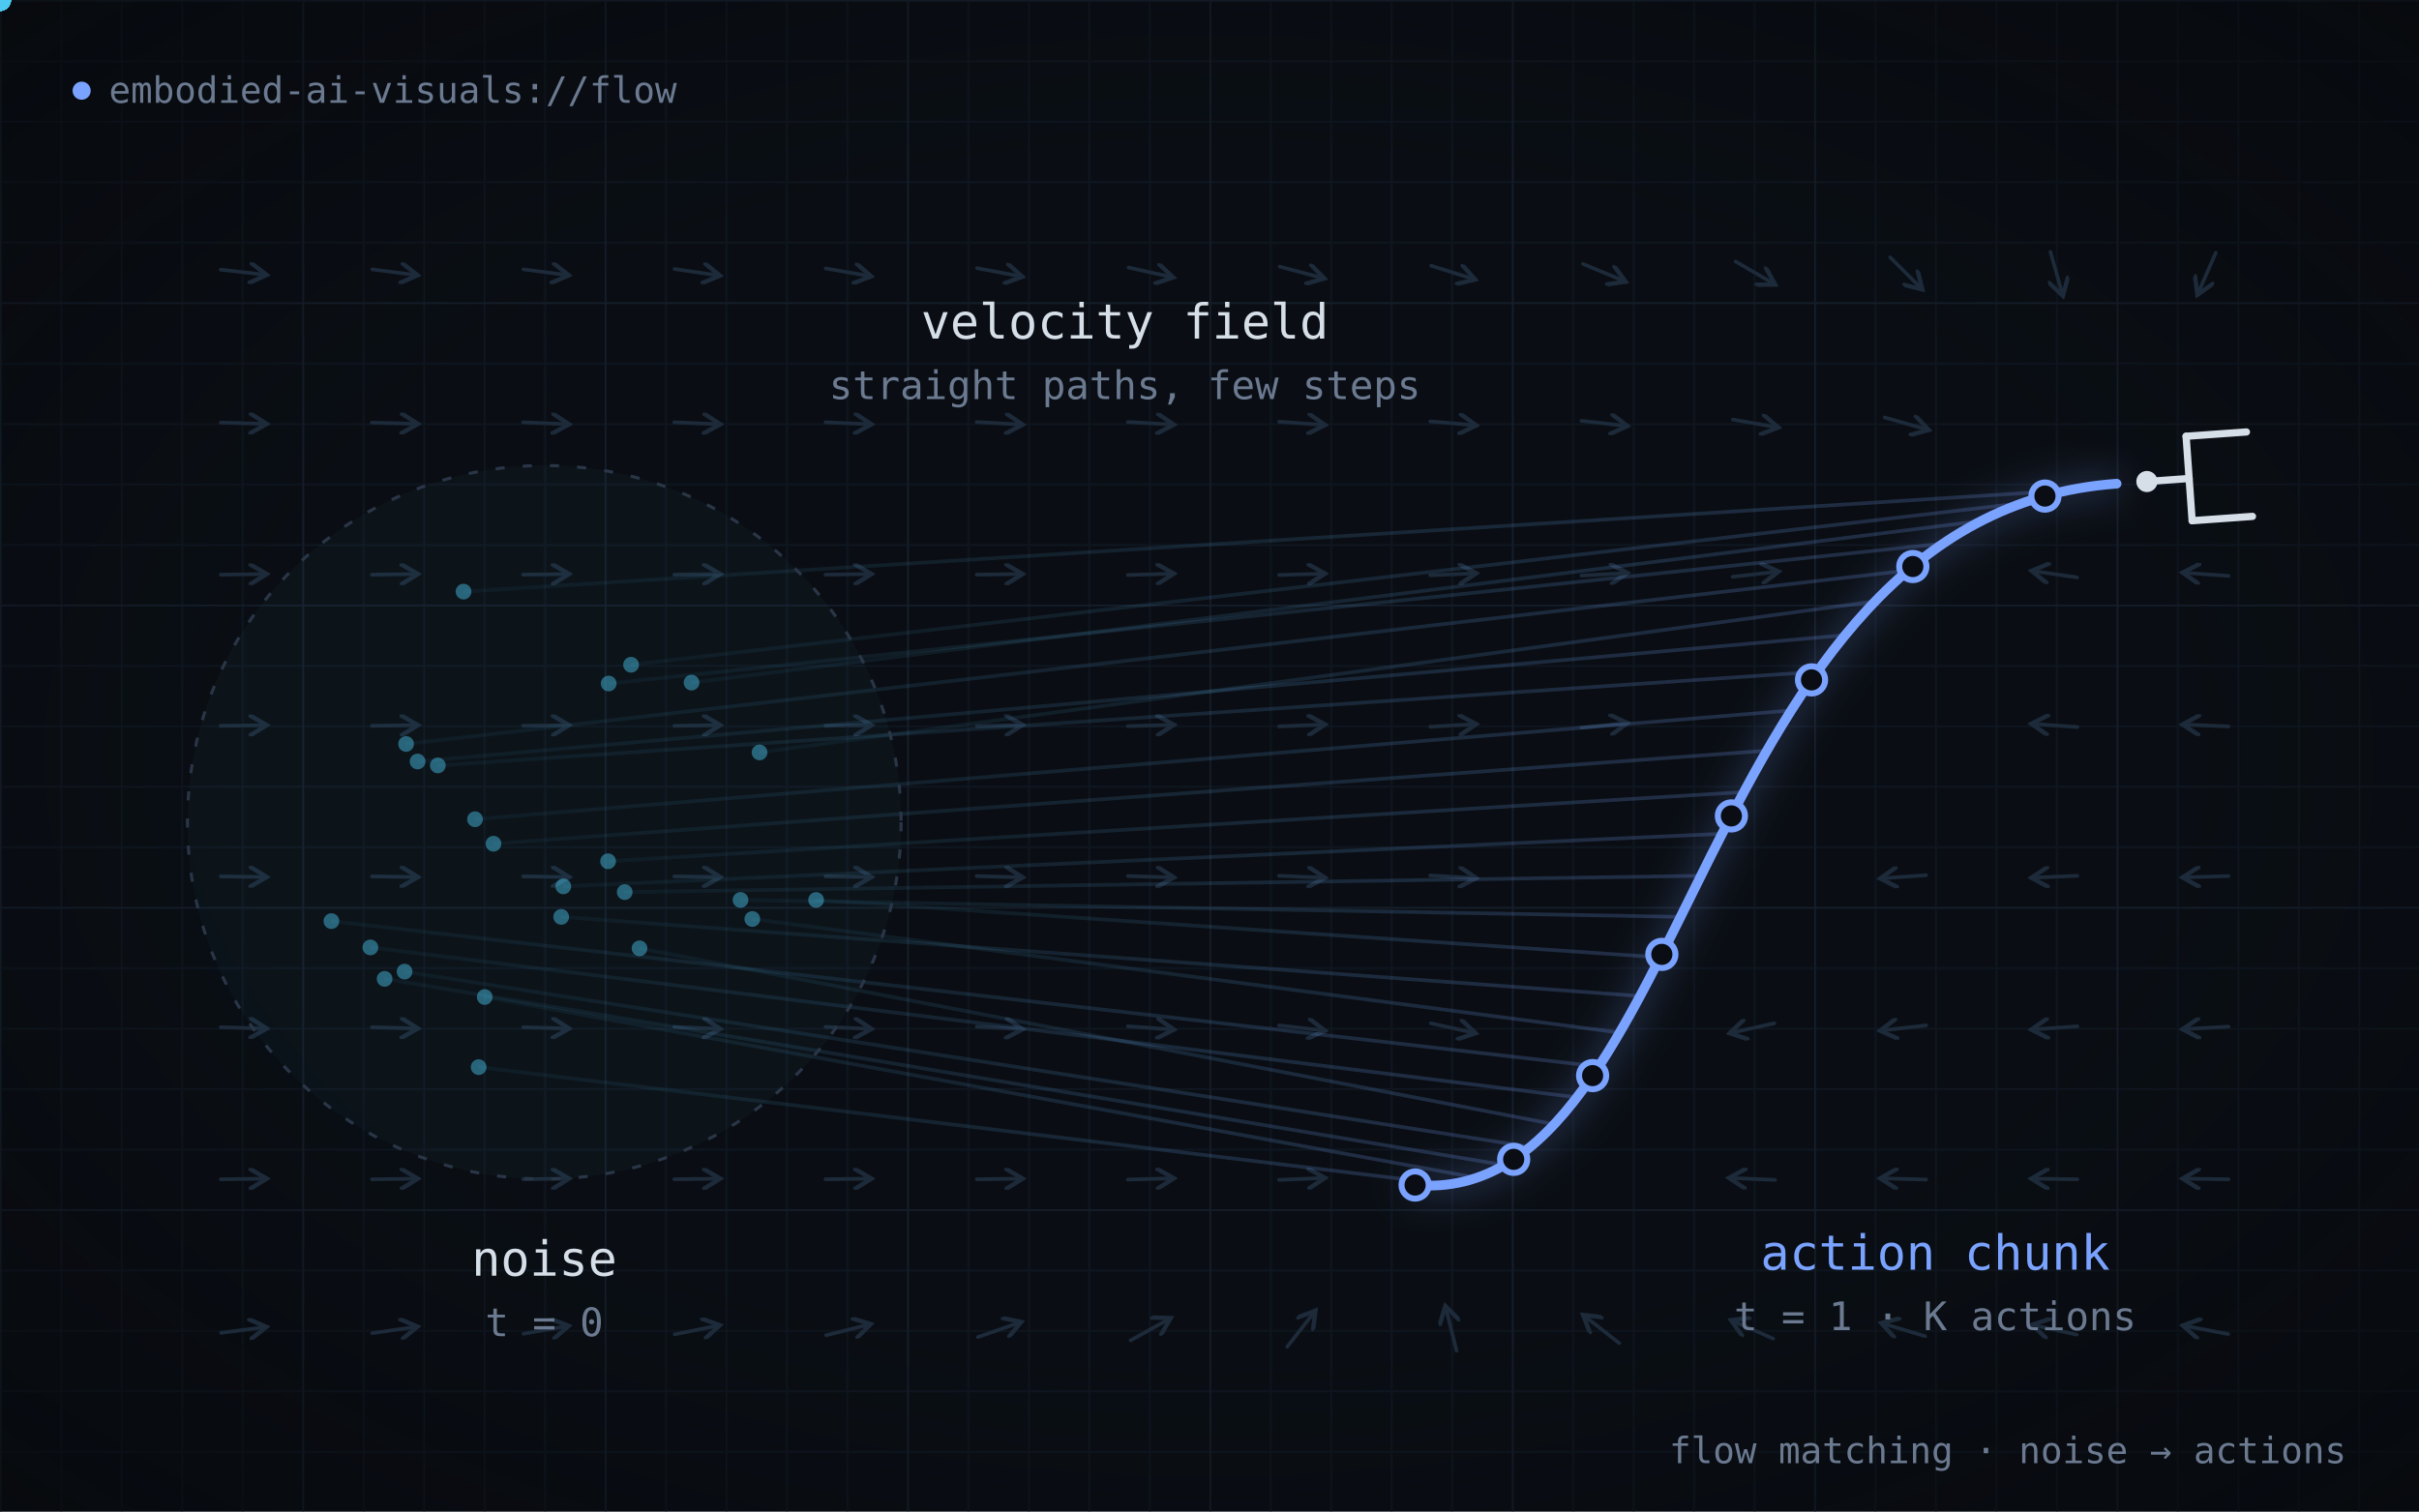
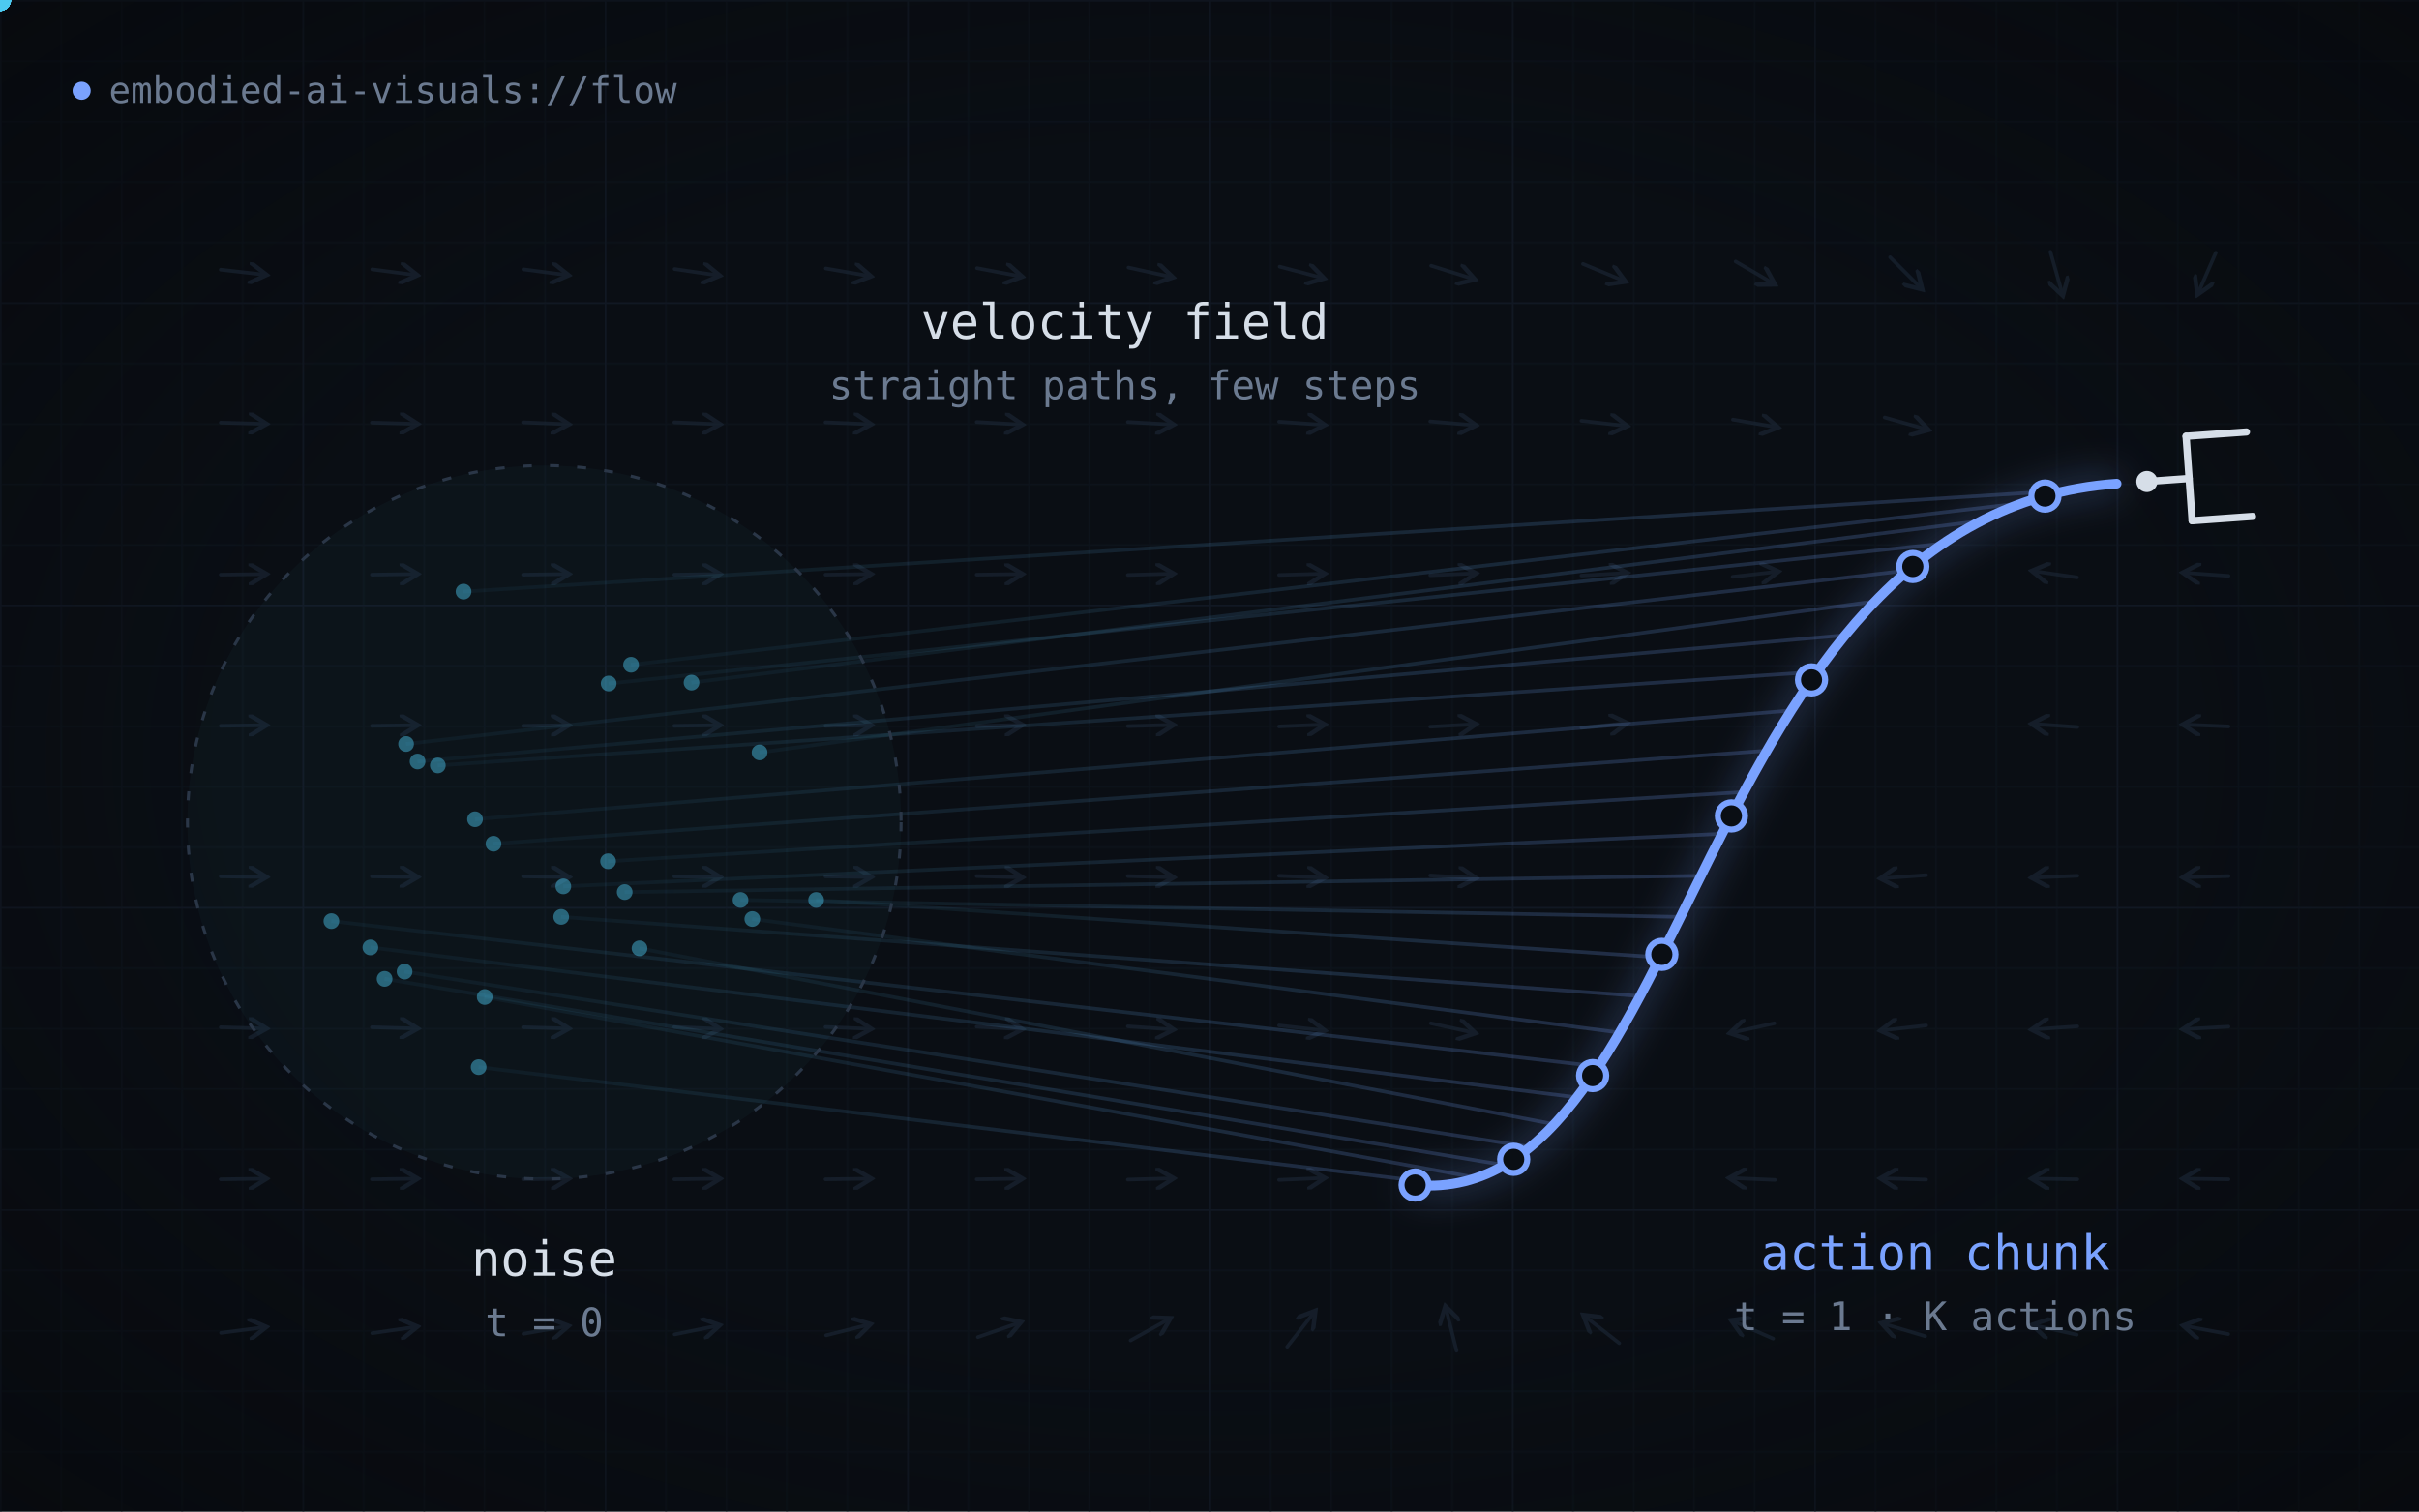
<svg xmlns="http://www.w3.org/2000/svg" viewBox="0 0 800 500" width="800" height="500" font-family="'JetBrains Mono','SF Mono',Menlo,Consolas,monospace">
  <style>

.cur{stroke-dasharray:1;stroke-dashoffset:0}
.pulse{animation:pl 3s ease-in-out infinite}
@keyframes pl{0%,100%{opacity:.35}50%{opacity:.9}}

@media (prefers-reduced-motion: reduce){ *{animation:none!important} }
</style>
  <defs>
    <pattern id="gm" width="20" height="20" patternUnits="userSpaceOnUse">
-       <path d="M20 0H0V20" fill="none" stroke="#101722" />
+       <path d="M20 0H0V20" fill="none" stroke="#0d131b" />
    </pattern>
    <pattern id="gM" width="100" height="100" patternUnits="userSpaceOnUse">
      <rect width="100" height="100" fill="url(#gm)" />
-       <path d="M100 0H0V100" fill="none" stroke="#151e2b" />
+       <path d="M100 0H0V100" fill="none" stroke="#111823" />
    </pattern>
    <radialGradient id="vg" cx="50%" cy="50%" r="72%">
      <stop offset="55%" stop-color="#05070a" stop-opacity="0" />
      <stop offset="100%" stop-color="#05070a" stop-opacity="0.6" />
    </radialGradient>
    <filter id="glow" x="-60%" y="-60%" width="220%" height="220%">
      <feGaussianBlur stdDeviation="6" result="b" />
      <feComponentTransfer in="b" result="b2">
        <feFuncA type="linear" slope="0.55" />
      </feComponentTransfer>
      <feMerge>
        <feMergeNode in="b2" />
        <feMergeNode in="SourceGraphic" />
      </feMerge>
    </filter>
    <linearGradient id="fl" x1="0" x2="1">
      <stop offset="0" stop-color="#4cc9f0" stop-opacity=".05" />
      <stop offset="1" stop-color="#7aa2ff" stop-opacity=".22" />
    </linearGradient>
    <marker id="ah" markerWidth="6" markerHeight="6" refX="4" refY="3" orient="auto">
      <path d="M0,0 L5,3 L0,6" fill="none" stroke="#1d2a3a" stroke-width="1.2" />
    </marker>
  </defs>
  <rect width="800" height="500" fill="#0a0e14" />
  <rect width="800" height="500" fill="url(#gM)" />
  <rect width="800" height="500" fill="url(#vg)" />
  <circle cx="27" cy="30" r="3" fill="#7aa2ff" />
  <text x="36" y="34" font-size="12" fill="#6b7a90">embodied-ai-visuals://flow</text>
-   <text x="776" y="484" font-size="12" fill="#6b7a90" text-anchor="end">flow matching · noise → actions</text>
-   <g stroke="#1d2a3a" stroke-width="1.2" stroke-linecap="round">
+   <g stroke="#1d2a3a" stroke-width="1.2" stroke-linecap="round" opacity=".55">
    <line x1="73" y1="89.2" x2="87" y2="90.8" marker-end="url(#ah)" />
    <line x1="73" y1="139.8" x2="87" y2="140.2" marker-end="url(#ah)" />
    <line x1="73" y1="190.1" x2="87" y2="189.9" marker-end="url(#ah)" />
    <line x1="73" y1="240.1" x2="87" y2="239.9" marker-end="url(#ah)" />
    <line x1="73" y1="289.9" x2="87" y2="290.1" marker-end="url(#ah)" />
    <line x1="73" y1="339.8" x2="87" y2="340.2" marker-end="url(#ah)" />
    <line x1="73" y1="390.1" x2="87" y2="389.9" marker-end="url(#ah)" />
    <line x1="73.1" y1="440.9" x2="86.9" y2="439.1" marker-end="url(#ah)" />
    <line x1="123.1" y1="89.1" x2="136.9" y2="90.9" marker-end="url(#ah)" />
    <line x1="123" y1="139.8" x2="137" y2="140.2" marker-end="url(#ah)" />
    <line x1="123" y1="190.1" x2="137" y2="189.9" marker-end="url(#ah)" />
    <line x1="123" y1="240.1" x2="137" y2="239.9" marker-end="url(#ah)" />
    <line x1="123" y1="289.9" x2="137" y2="290.1" marker-end="url(#ah)" />
    <line x1="123" y1="339.8" x2="137" y2="340.2" marker-end="url(#ah)" />
    <line x1="123" y1="390.1" x2="137" y2="389.9" marker-end="url(#ah)" />
    <line x1="123.1" y1="441" x2="136.9" y2="439" marker-end="url(#ah)" />
    <line x1="173.1" y1="89.1" x2="186.9" y2="90.9" marker-end="url(#ah)" />
    <line x1="173" y1="139.7" x2="187" y2="140.3" marker-end="url(#ah)" />
    <line x1="173" y1="190.1" x2="187" y2="189.9" marker-end="url(#ah)" />
    <line x1="173" y1="240.1" x2="187" y2="239.9" marker-end="url(#ah)" />
    <line x1="173" y1="289.9" x2="187" y2="290.1" marker-end="url(#ah)" />
    <line x1="173" y1="339.8" x2="187" y2="340.2" marker-end="url(#ah)" />
    <line x1="173" y1="390.1" x2="187" y2="389.9" marker-end="url(#ah)" />
    <line x1="173.1" y1="441.2" x2="186.9" y2="438.8" marker-end="url(#ah)" />
    <line x1="223.1" y1="89" x2="236.9" y2="91" marker-end="url(#ah)" />
    <line x1="223" y1="139.7" x2="237" y2="140.3" marker-end="url(#ah)" />
    <line x1="223" y1="190.1" x2="237" y2="189.9" marker-end="url(#ah)" />
    <line x1="223" y1="240.1" x2="237" y2="239.9" marker-end="url(#ah)" />
    <line x1="223" y1="289.9" x2="237" y2="290.1" marker-end="url(#ah)" />
    <line x1="223" y1="339.7" x2="237" y2="340.3" marker-end="url(#ah)" />
    <line x1="223" y1="390.1" x2="237" y2="389.9" marker-end="url(#ah)" />
    <line x1="223.1" y1="441.4" x2="236.9" y2="438.6" marker-end="url(#ah)" />
    <line x1="273.1" y1="88.8" x2="286.9" y2="91.2" marker-end="url(#ah)" />
    <line x1="273" y1="139.7" x2="287" y2="140.3" marker-end="url(#ah)" />
    <line x1="273" y1="190.1" x2="287" y2="189.9" marker-end="url(#ah)" />
    <line x1="273" y1="240.1" x2="287" y2="239.9" marker-end="url(#ah)" />
    <line x1="273" y1="289.9" x2="287" y2="290.1" marker-end="url(#ah)" />
    <line x1="273" y1="339.7" x2="287" y2="340.3" marker-end="url(#ah)" />
    <line x1="273" y1="390.1" x2="287" y2="389.9" marker-end="url(#ah)" />
    <line x1="273.2" y1="441.7" x2="286.8" y2="438.3" marker-end="url(#ah)" />
    <line x1="323.1" y1="88.7" x2="336.9" y2="91.3" marker-end="url(#ah)" />
    <line x1="323" y1="139.6" x2="337" y2="140.4" marker-end="url(#ah)" />
    <line x1="323" y1="190.1" x2="337" y2="189.9" marker-end="url(#ah)" />
    <line x1="323" y1="240.2" x2="337" y2="239.8" marker-end="url(#ah)" />
    <line x1="323" y1="289.8" x2="337" y2="290.2" marker-end="url(#ah)" />
    <line x1="323" y1="339.6" x2="337" y2="340.4" marker-end="url(#ah)" />
    <line x1="323" y1="390.1" x2="337" y2="389.9" marker-end="url(#ah)" />
    <line x1="323.4" y1="442.3" x2="336.6" y2="437.7" marker-end="url(#ah)" />
    <line x1="373.2" y1="88.5" x2="386.8" y2="91.5" marker-end="url(#ah)" />
    <line x1="373" y1="139.6" x2="387" y2="140.4" marker-end="url(#ah)" />
    <line x1="373" y1="190.2" x2="387" y2="189.8" marker-end="url(#ah)" />
    <line x1="373" y1="240.2" x2="387" y2="239.8" marker-end="url(#ah)" />
    <line x1="373" y1="289.8" x2="387" y2="290.2" marker-end="url(#ah)" />
    <line x1="373" y1="339.5" x2="387" y2="340.5" marker-end="url(#ah)" />
    <line x1="373" y1="390.2" x2="387" y2="389.8" marker-end="url(#ah)" />
    <line x1="373.9" y1="443.4" x2="386.1" y2="436.6" marker-end="url(#ah)" />
    <line x1="423.2" y1="88.2" x2="436.8" y2="91.8" marker-end="url(#ah)" />
    <line x1="423" y1="139.5" x2="437" y2="140.5" marker-end="url(#ah)" />
    <line x1="423" y1="190.2" x2="437" y2="189.8" marker-end="url(#ah)" />
    <line x1="423" y1="240.3" x2="437" y2="239.7" marker-end="url(#ah)" />
    <line x1="423" y1="289.7" x2="437" y2="290.3" marker-end="url(#ah)" />
    <line x1="423" y1="339.2" x2="437" y2="340.8" marker-end="url(#ah)" />
    <line x1="423" y1="390.3" x2="437" y2="389.7" marker-end="url(#ah)" />
    <line x1="425.7" y1="445.5" x2="434.3" y2="434.5" marker-end="url(#ah)" />
    <line x1="473.3" y1="87.9" x2="486.7" y2="92.1" marker-end="url(#ah)" />
    <line x1="473" y1="139.4" x2="487" y2="140.6" marker-end="url(#ah)" />
    <line x1="473" y1="190.3" x2="487" y2="189.7" marker-end="url(#ah)" />
    <line x1="473" y1="240.4" x2="487" y2="239.6" marker-end="url(#ah)" />
    <line x1="473" y1="289.6" x2="487" y2="290.4" marker-end="url(#ah)" />
    <line x1="473.2" y1="338.5" x2="486.8" y2="341.5" marker-end="url(#ah)" />
    <line x1="481.7" y1="446.8" x2="478.3" y2="433.2" marker-end="url(#ah)" />
    <line x1="523.5" y1="87.3" x2="536.5" y2="92.7" marker-end="url(#ah)" />
    <line x1="523" y1="139.2" x2="537" y2="140.8" marker-end="url(#ah)" />
    <line x1="523" y1="190.4" x2="537" y2="189.6" marker-end="url(#ah)" />
    <line x1="523" y1="240.7" x2="537" y2="239.3" marker-end="url(#ah)" />
    <line x1="535.5" y1="444.3" x2="524.5" y2="435.7" marker-end="url(#ah)" />
    <line x1="574" y1="86.5" x2="586" y2="93.5" marker-end="url(#ah)" />
    <line x1="573.1" y1="138.8" x2="586.9" y2="141.2" marker-end="url(#ah)" />
    <line x1="573" y1="190.8" x2="587" y2="189.2" marker-end="url(#ah)" />
    <line x1="586.8" y1="338.5" x2="573.2" y2="341.5" marker-end="url(#ah)" />
    <line x1="587" y1="390.3" x2="573" y2="389.7" marker-end="url(#ah)" />
    <line x1="586.4" y1="442.8" x2="573.6" y2="437.2" marker-end="url(#ah)" />
    <line x1="625.1" y1="85.1" x2="634.9" y2="94.9" marker-end="url(#ah)" />
    <line x1="623.3" y1="138.1" x2="636.7" y2="141.9" marker-end="url(#ah)" />
    <line x1="637" y1="289.5" x2="623" y2="290.5" marker-end="url(#ah)" />
    <line x1="637" y1="339.2" x2="623" y2="340.8" marker-end="url(#ah)" />
    <line x1="637" y1="390.2" x2="623" y2="389.8" marker-end="url(#ah)" />
    <line x1="636.7" y1="442" x2="623.3" y2="438" marker-end="url(#ah)" />
    <line x1="678.1" y1="83.3" x2="681.9" y2="96.7" marker-end="url(#ah)" />
    <line x1="686.9" y1="191" x2="673.1" y2="189" marker-end="url(#ah)" />
    <line x1="687" y1="240.5" x2="673" y2="239.5" marker-end="url(#ah)" />
    <line x1="687" y1="289.7" x2="673" y2="290.3" marker-end="url(#ah)" />
    <line x1="687" y1="339.5" x2="673" y2="340.5" marker-end="url(#ah)" />
    <line x1="687" y1="390.1" x2="673" y2="389.9" marker-end="url(#ah)" />
    <line x1="686.8" y1="441.5" x2="673.2" y2="438.5" marker-end="url(#ah)" />
    <line x1="732.8" y1="83.6" x2="727.2" y2="96.4" marker-end="url(#ah)" />
    <line x1="737" y1="190.5" x2="723" y2="189.5" marker-end="url(#ah)" />
    <line x1="737" y1="240.3" x2="723" y2="239.7" marker-end="url(#ah)" />
    <line x1="737" y1="289.8" x2="723" y2="290.2" marker-end="url(#ah)" />
    <line x1="737" y1="339.6" x2="723" y2="340.4" marker-end="url(#ah)" />
    <line x1="737" y1="390.1" x2="723" y2="389.9" marker-end="url(#ah)" />
    <line x1="736.9" y1="441.3" x2="723.1" y2="438.7" marker-end="url(#ah)" />
  </g>
  <g stroke="url(#fl)" stroke-width="1.2" fill="none">
    <path d="M158.3 353L478.6 391.8" gradientUnits="userSpaceOnUse" />
    <path d="M160.3 329.8L488.4 389.6" gradientUnits="userSpaceOnUse" />
    <path d="M127.2 323.8L497.5 385.4" gradientUnits="userSpaceOnUse" />
    <path d="M133.8 321.4L506 379.4" gradientUnits="userSpaceOnUse" />
    <path d="M211.5 313.7L514 371.9" gradientUnits="userSpaceOnUse" />
    <path d="M122.5 313.4L521.5 363" gradientUnits="userSpaceOnUse" />
    <path d="M109.6 304.7L528.7 352.8" gradientUnits="userSpaceOnUse" />
    <path d="M248.8 304L535.7 341.6" gradientUnits="userSpaceOnUse" />
    <path d="M185.6 303.3L542.4 329.5" gradientUnits="userSpaceOnUse" />
    <path d="M269.9 297.7L549.1 316.7" gradientUnits="userSpaceOnUse" />
    <path d="M244.9 297.7L555.8 303.3" gradientUnits="userSpaceOnUse" />
    <path d="M206.6 295.1L562.5 289.7" gradientUnits="userSpaceOnUse" />
    <path d="M186.3 293.2L569.5 275.8" gradientUnits="userSpaceOnUse" />
    <path d="M201.1 284.9L576.7 262" gradientUnits="userSpaceOnUse" />
    <path d="M163.2 279.1L584.4 248.3" gradientUnits="userSpaceOnUse" />
    <path d="M157.1 271L592.4 235" gradientUnits="userSpaceOnUse" />
    <path d="M144.8 253.2L601 222.2" gradientUnits="userSpaceOnUse" />
    <path d="M138.1 251.9L610.2 210.1" gradientUnits="userSpaceOnUse" />
    <path d="M251.2 248.9L620.2 198.9" gradientUnits="userSpaceOnUse" />
    <path d="M134.3 246.1L630.9 188.7" gradientUnits="userSpaceOnUse" />
    <path d="M201.3 226.1L642.6 179.8" gradientUnits="userSpaceOnUse" />
    <path d="M228.7 225.8L655.2 172.3" gradientUnits="userSpaceOnUse" />
    <path d="M208.7 219.9L669 166.4" gradientUnits="userSpaceOnUse" />
    <path d="M153.3 195.7L683.9 162.2" gradientUnits="userSpaceOnUse" />
  </g>
  <circle cx="180" cy="272" r="118" fill="#4cc9f0" fill-opacity=".03" stroke="#2a3647" stroke-dasharray="3 6" />
  <g fill="#4cc9f0" fill-opacity=".45">
    <circle cx="158.3" cy="353" r="2.6" />
    <circle cx="160.3" cy="329.8" r="2.6" />
    <circle cx="127.2" cy="323.8" r="2.6" />
    <circle cx="133.8" cy="321.4" r="2.6" />
    <circle cx="211.5" cy="313.7" r="2.6" />
    <circle cx="122.5" cy="313.4" r="2.6" />
    <circle cx="109.6" cy="304.7" r="2.6" />
    <circle cx="248.8" cy="304" r="2.6" />
    <circle cx="185.6" cy="303.3" r="2.6" />
    <circle cx="269.9" cy="297.7" r="2.6" />
    <circle cx="244.9" cy="297.7" r="2.6" />
    <circle cx="206.6" cy="295.1" r="2.6" />
    <circle cx="186.3" cy="293.2" r="2.6" />
    <circle cx="201.1" cy="284.9" r="2.6" />
    <circle cx="163.2" cy="279.1" r="2.6" />
    <circle cx="157.1" cy="271" r="2.6" />
    <circle cx="144.8" cy="253.2" r="2.6" />
    <circle cx="138.1" cy="251.9" r="2.6" />
    <circle cx="251.2" cy="248.9" r="2.6" />
    <circle cx="134.3" cy="246.1" r="2.6" />
    <circle cx="201.3" cy="226.1" r="2.6" />
    <circle cx="228.7" cy="225.8" r="2.6" />
    <circle cx="208.7" cy="219.9" r="2.6" />
    <circle cx="153.3" cy="195.7" r="2.6" />
  </g>
  <path d="M468 392C560 400 560 170 700 160" fill="none" stroke="#7aa2ff" stroke-width="3.2" stroke-linecap="round" filter="url(#glow)" />
  <g fill="#0a0e14" stroke="#7aa2ff" stroke-width="2">
    <circle cx="468" cy="392" r="4.5" />
    <circle cx="500.6" cy="383.5" r="4.5" />
    <circle cx="526.7" cy="355.8" r="4.5" />
    <circle cx="549.6" cy="315.7" r="4.5" />
    <circle cx="572.6" cy="269.9" r="4.5" />
    <circle cx="599.1" cy="224.9" r="4.5" />
    <circle cx="632.6" cy="187.4" r="4.5" />
    <circle cx="676.3" cy="164.1" r="4.5" />
  </g>
  <g transform="translate(714 159) rotate(-4.1)" stroke="#d6dee8" stroke-width="2.4" fill="none" stroke-linecap="round" stroke-linejoin="round">
    <path d="M-4 0H10" />
    <path d="M10 -14V14" />
    <path d="M10 -14H30" />
    <path d="M10 14H30" />
    <circle cx="-4" cy="0" r="3.5" fill="#d6dee8" stroke="none" />
  </g>
  <g>
    <circle r="3.6" fill="#4cc9f0">
      <animateMotion dur="4.8s" begin="-0s" repeatCount="indefinite" path="M158.3 353L478.6 391.8" keyPoints="0;0;1;1" keyTimes="0;0.12;0.78;1" calcMode="spline" keySplines="0 0 1 1;.45 0 .55 1;0 0 1 1" />
      <animate attributeName="fill" values="#4cc9f0;#4cc9f0;#7aa2ff;#7aa2ff" keyTimes="0;0.2;0.78;1" dur="4.8s" begin="-0s" repeatCount="indefinite" />
      <animate attributeName="opacity" values="0;1;1;0" keyTimes="0;0.1;0.86;1" dur="4.8s" begin="-0s" repeatCount="indefinite" />
    </circle>
    <circle r="3.6" fill="#4cc9f0">
      <animateMotion dur="4.8s" begin="-0.6s" repeatCount="indefinite" path="M160.3 329.8L488.4 389.6" keyPoints="0;0;1;1" keyTimes="0;0.12;0.78;1" calcMode="spline" keySplines="0 0 1 1;.45 0 .55 1;0 0 1 1" />
      <animate attributeName="fill" values="#4cc9f0;#4cc9f0;#7aa2ff;#7aa2ff" keyTimes="0;0.2;0.78;1" dur="4.8s" begin="-0.6s" repeatCount="indefinite" />
      <animate attributeName="opacity" values="0;1;1;0" keyTimes="0;0.1;0.86;1" dur="4.8s" begin="-0.6s" repeatCount="indefinite" />
    </circle>
    <circle r="3.6" fill="#4cc9f0">
      <animateMotion dur="4.8s" begin="-1.2s" repeatCount="indefinite" path="M127.2 323.8L497.5 385.4" keyPoints="0;0;1;1" keyTimes="0;0.12;0.78;1" calcMode="spline" keySplines="0 0 1 1;.45 0 .55 1;0 0 1 1" />
      <animate attributeName="fill" values="#4cc9f0;#4cc9f0;#7aa2ff;#7aa2ff" keyTimes="0;0.2;0.78;1" dur="4.8s" begin="-1.2s" repeatCount="indefinite" />
      <animate attributeName="opacity" values="0;1;1;0" keyTimes="0;0.1;0.86;1" dur="4.8s" begin="-1.2s" repeatCount="indefinite" />
    </circle>
    <circle r="3.6" fill="#4cc9f0">
      <animateMotion dur="4.8s" begin="-1.8s" repeatCount="indefinite" path="M133.8 321.4L506 379.4" keyPoints="0;0;1;1" keyTimes="0;0.12;0.78;1" calcMode="spline" keySplines="0 0 1 1;.45 0 .55 1;0 0 1 1" />
      <animate attributeName="fill" values="#4cc9f0;#4cc9f0;#7aa2ff;#7aa2ff" keyTimes="0;0.2;0.78;1" dur="4.8s" begin="-1.8s" repeatCount="indefinite" />
      <animate attributeName="opacity" values="0;1;1;0" keyTimes="0;0.1;0.86;1" dur="4.8s" begin="-1.8s" repeatCount="indefinite" />
    </circle>
    <circle r="3.6" fill="#4cc9f0">
      <animateMotion dur="4.8s" begin="-2.4s" repeatCount="indefinite" path="M211.5 313.7L514 371.9" keyPoints="0;0;1;1" keyTimes="0;0.12;0.78;1" calcMode="spline" keySplines="0 0 1 1;.45 0 .55 1;0 0 1 1" />
      <animate attributeName="fill" values="#4cc9f0;#4cc9f0;#7aa2ff;#7aa2ff" keyTimes="0;0.2;0.78;1" dur="4.8s" begin="-2.4s" repeatCount="indefinite" />
      <animate attributeName="opacity" values="0;1;1;0" keyTimes="0;0.1;0.86;1" dur="4.8s" begin="-2.4s" repeatCount="indefinite" />
    </circle>
    <circle r="3.6" fill="#4cc9f0">
      <animateMotion dur="4.8s" begin="-3s" repeatCount="indefinite" path="M122.5 313.4L521.5 363" keyPoints="0;0;1;1" keyTimes="0;0.12;0.78;1" calcMode="spline" keySplines="0 0 1 1;.45 0 .55 1;0 0 1 1" />
      <animate attributeName="fill" values="#4cc9f0;#4cc9f0;#7aa2ff;#7aa2ff" keyTimes="0;0.2;0.78;1" dur="4.8s" begin="-3s" repeatCount="indefinite" />
      <animate attributeName="opacity" values="0;1;1;0" keyTimes="0;0.1;0.86;1" dur="4.8s" begin="-3s" repeatCount="indefinite" />
    </circle>
    <circle r="3.6" fill="#4cc9f0">
      <animateMotion dur="4.8s" begin="-3.7s" repeatCount="indefinite" path="M109.6 304.7L528.7 352.8" keyPoints="0;0;1;1" keyTimes="0;0.12;0.78;1" calcMode="spline" keySplines="0 0 1 1;.45 0 .55 1;0 0 1 1" />
      <animate attributeName="fill" values="#4cc9f0;#4cc9f0;#7aa2ff;#7aa2ff" keyTimes="0;0.2;0.78;1" dur="4.8s" begin="-3.7s" repeatCount="indefinite" />
      <animate attributeName="opacity" values="0;1;1;0" keyTimes="0;0.1;0.86;1" dur="4.8s" begin="-3.7s" repeatCount="indefinite" />
    </circle>
    <circle r="3.6" fill="#4cc9f0">
      <animateMotion dur="4.8s" begin="-4.3s" repeatCount="indefinite" path="M248.8 304L535.7 341.6" keyPoints="0;0;1;1" keyTimes="0;0.12;0.78;1" calcMode="spline" keySplines="0 0 1 1;.45 0 .55 1;0 0 1 1" />
      <animate attributeName="fill" values="#4cc9f0;#4cc9f0;#7aa2ff;#7aa2ff" keyTimes="0;0.2;0.78;1" dur="4.8s" begin="-4.3s" repeatCount="indefinite" />
      <animate attributeName="opacity" values="0;1;1;0" keyTimes="0;0.1;0.86;1" dur="4.8s" begin="-4.3s" repeatCount="indefinite" />
    </circle>
    <circle r="3.6" fill="#4cc9f0">
      <animateMotion dur="4.8s" begin="-0.1s" repeatCount="indefinite" path="M185.6 303.3L542.4 329.5" keyPoints="0;0;1;1" keyTimes="0;0.12;0.78;1" calcMode="spline" keySplines="0 0 1 1;.45 0 .55 1;0 0 1 1" />
      <animate attributeName="fill" values="#4cc9f0;#4cc9f0;#7aa2ff;#7aa2ff" keyTimes="0;0.2;0.78;1" dur="4.8s" begin="-0.1s" repeatCount="indefinite" />
      <animate attributeName="opacity" values="0;1;1;0" keyTimes="0;0.1;0.86;1" dur="4.8s" begin="-0.1s" repeatCount="indefinite" />
    </circle>
    <circle r="3.6" fill="#4cc9f0">
      <animateMotion dur="4.8s" begin="-0.7s" repeatCount="indefinite" path="M269.9 297.7L549.1 316.7" keyPoints="0;0;1;1" keyTimes="0;0.12;0.78;1" calcMode="spline" keySplines="0 0 1 1;.45 0 .55 1;0 0 1 1" />
      <animate attributeName="fill" values="#4cc9f0;#4cc9f0;#7aa2ff;#7aa2ff" keyTimes="0;0.2;0.78;1" dur="4.8s" begin="-0.7s" repeatCount="indefinite" />
      <animate attributeName="opacity" values="0;1;1;0" keyTimes="0;0.1;0.86;1" dur="4.8s" begin="-0.7s" repeatCount="indefinite" />
    </circle>
    <circle r="3.6" fill="#4cc9f0">
      <animateMotion dur="4.8s" begin="-1.3s" repeatCount="indefinite" path="M244.9 297.7L555.8 303.3" keyPoints="0;0;1;1" keyTimes="0;0.12;0.78;1" calcMode="spline" keySplines="0 0 1 1;.45 0 .55 1;0 0 1 1" />
      <animate attributeName="fill" values="#4cc9f0;#4cc9f0;#7aa2ff;#7aa2ff" keyTimes="0;0.2;0.78;1" dur="4.8s" begin="-1.3s" repeatCount="indefinite" />
      <animate attributeName="opacity" values="0;1;1;0" keyTimes="0;0.1;0.86;1" dur="4.8s" begin="-1.3s" repeatCount="indefinite" />
    </circle>
    <circle r="3.6" fill="#4cc9f0">
      <animateMotion dur="4.8s" begin="-1.9s" repeatCount="indefinite" path="M206.6 295.1L562.5 289.7" keyPoints="0;0;1;1" keyTimes="0;0.12;0.78;1" calcMode="spline" keySplines="0 0 1 1;.45 0 .55 1;0 0 1 1" />
      <animate attributeName="fill" values="#4cc9f0;#4cc9f0;#7aa2ff;#7aa2ff" keyTimes="0;0.2;0.78;1" dur="4.8s" begin="-1.9s" repeatCount="indefinite" />
      <animate attributeName="opacity" values="0;1;1;0" keyTimes="0;0.1;0.86;1" dur="4.8s" begin="-1.9s" repeatCount="indefinite" />
    </circle>
    <circle r="3.6" fill="#4cc9f0">
      <animateMotion dur="4.8s" begin="-2.5s" repeatCount="indefinite" path="M186.3 293.2L569.5 275.8" keyPoints="0;0;1;1" keyTimes="0;0.12;0.78;1" calcMode="spline" keySplines="0 0 1 1;.45 0 .55 1;0 0 1 1" />
      <animate attributeName="fill" values="#4cc9f0;#4cc9f0;#7aa2ff;#7aa2ff" keyTimes="0;0.2;0.78;1" dur="4.8s" begin="-2.5s" repeatCount="indefinite" />
      <animate attributeName="opacity" values="0;1;1;0" keyTimes="0;0.1;0.86;1" dur="4.8s" begin="-2.5s" repeatCount="indefinite" />
    </circle>
    <circle r="3.6" fill="#4cc9f0">
      <animateMotion dur="4.8s" begin="-3.1s" repeatCount="indefinite" path="M201.1 284.9L576.7 262" keyPoints="0;0;1;1" keyTimes="0;0.12;0.78;1" calcMode="spline" keySplines="0 0 1 1;.45 0 .55 1;0 0 1 1" />
      <animate attributeName="fill" values="#4cc9f0;#4cc9f0;#7aa2ff;#7aa2ff" keyTimes="0;0.2;0.78;1" dur="4.8s" begin="-3.1s" repeatCount="indefinite" />
      <animate attributeName="opacity" values="0;1;1;0" keyTimes="0;0.1;0.86;1" dur="4.8s" begin="-3.1s" repeatCount="indefinite" />
    </circle>
    <circle r="3.6" fill="#4cc9f0">
      <animateMotion dur="4.8s" begin="-3.7s" repeatCount="indefinite" path="M163.2 279.1L584.4 248.3" keyPoints="0;0;1;1" keyTimes="0;0.12;0.78;1" calcMode="spline" keySplines="0 0 1 1;.45 0 .55 1;0 0 1 1" />
      <animate attributeName="fill" values="#4cc9f0;#4cc9f0;#7aa2ff;#7aa2ff" keyTimes="0;0.2;0.78;1" dur="4.8s" begin="-3.7s" repeatCount="indefinite" />
      <animate attributeName="opacity" values="0;1;1;0" keyTimes="0;0.1;0.86;1" dur="4.8s" begin="-3.7s" repeatCount="indefinite" />
    </circle>
    <circle r="3.6" fill="#4cc9f0">
      <animateMotion dur="4.8s" begin="-4.4s" repeatCount="indefinite" path="M157.1 271L592.4 235" keyPoints="0;0;1;1" keyTimes="0;0.12;0.78;1" calcMode="spline" keySplines="0 0 1 1;.45 0 .55 1;0 0 1 1" />
      <animate attributeName="fill" values="#4cc9f0;#4cc9f0;#7aa2ff;#7aa2ff" keyTimes="0;0.2;0.78;1" dur="4.8s" begin="-4.4s" repeatCount="indefinite" />
      <animate attributeName="opacity" values="0;1;1;0" keyTimes="0;0.1;0.86;1" dur="4.8s" begin="-4.4s" repeatCount="indefinite" />
    </circle>
    <circle r="3.6" fill="#4cc9f0">
      <animateMotion dur="4.8s" begin="-0.2s" repeatCount="indefinite" path="M144.8 253.2L601 222.2" keyPoints="0;0;1;1" keyTimes="0;0.12;0.78;1" calcMode="spline" keySplines="0 0 1 1;.45 0 .55 1;0 0 1 1" />
      <animate attributeName="fill" values="#4cc9f0;#4cc9f0;#7aa2ff;#7aa2ff" keyTimes="0;0.2;0.78;1" dur="4.8s" begin="-0.2s" repeatCount="indefinite" />
      <animate attributeName="opacity" values="0;1;1;0" keyTimes="0;0.1;0.86;1" dur="4.8s" begin="-0.2s" repeatCount="indefinite" />
    </circle>
    <circle r="3.6" fill="#4cc9f0">
      <animateMotion dur="4.8s" begin="-0.8s" repeatCount="indefinite" path="M138.1 251.9L610.2 210.1" keyPoints="0;0;1;1" keyTimes="0;0.12;0.78;1" calcMode="spline" keySplines="0 0 1 1;.45 0 .55 1;0 0 1 1" />
      <animate attributeName="fill" values="#4cc9f0;#4cc9f0;#7aa2ff;#7aa2ff" keyTimes="0;0.2;0.78;1" dur="4.8s" begin="-0.8s" repeatCount="indefinite" />
      <animate attributeName="opacity" values="0;1;1;0" keyTimes="0;0.1;0.86;1" dur="4.8s" begin="-0.8s" repeatCount="indefinite" />
    </circle>
    <circle r="3.6" fill="#4cc9f0">
      <animateMotion dur="4.8s" begin="-1.4s" repeatCount="indefinite" path="M251.2 248.9L620.2 198.9" keyPoints="0;0;1;1" keyTimes="0;0.12;0.78;1" calcMode="spline" keySplines="0 0 1 1;.45 0 .55 1;0 0 1 1" />
      <animate attributeName="fill" values="#4cc9f0;#4cc9f0;#7aa2ff;#7aa2ff" keyTimes="0;0.2;0.78;1" dur="4.8s" begin="-1.4s" repeatCount="indefinite" />
      <animate attributeName="opacity" values="0;1;1;0" keyTimes="0;0.1;0.86;1" dur="4.8s" begin="-1.4s" repeatCount="indefinite" />
    </circle>
    <circle r="3.6" fill="#4cc9f0">
      <animateMotion dur="4.8s" begin="-2s" repeatCount="indefinite" path="M134.3 246.1L630.9 188.7" keyPoints="0;0;1;1" keyTimes="0;0.12;0.78;1" calcMode="spline" keySplines="0 0 1 1;.45 0 .55 1;0 0 1 1" />
      <animate attributeName="fill" values="#4cc9f0;#4cc9f0;#7aa2ff;#7aa2ff" keyTimes="0;0.2;0.78;1" dur="4.8s" begin="-2s" repeatCount="indefinite" />
      <animate attributeName="opacity" values="0;1;1;0" keyTimes="0;0.1;0.86;1" dur="4.8s" begin="-2s" repeatCount="indefinite" />
    </circle>
    <circle r="3.6" fill="#4cc9f0">
      <animateMotion dur="4.8s" begin="-2.6s" repeatCount="indefinite" path="M201.3 226.1L642.6 179.8" keyPoints="0;0;1;1" keyTimes="0;0.12;0.78;1" calcMode="spline" keySplines="0 0 1 1;.45 0 .55 1;0 0 1 1" />
      <animate attributeName="fill" values="#4cc9f0;#4cc9f0;#7aa2ff;#7aa2ff" keyTimes="0;0.2;0.78;1" dur="4.8s" begin="-2.6s" repeatCount="indefinite" />
      <animate attributeName="opacity" values="0;1;1;0" keyTimes="0;0.1;0.86;1" dur="4.8s" begin="-2.6s" repeatCount="indefinite" />
    </circle>
    <circle r="3.6" fill="#4cc9f0">
      <animateMotion dur="4.8s" begin="-3.2s" repeatCount="indefinite" path="M228.7 225.8L655.2 172.3" keyPoints="0;0;1;1" keyTimes="0;0.12;0.78;1" calcMode="spline" keySplines="0 0 1 1;.45 0 .55 1;0 0 1 1" />
      <animate attributeName="fill" values="#4cc9f0;#4cc9f0;#7aa2ff;#7aa2ff" keyTimes="0;0.2;0.78;1" dur="4.8s" begin="-3.2s" repeatCount="indefinite" />
      <animate attributeName="opacity" values="0;1;1;0" keyTimes="0;0.1;0.86;1" dur="4.8s" begin="-3.2s" repeatCount="indefinite" />
    </circle>
    <circle r="3.6" fill="#4cc9f0">
      <animateMotion dur="4.8s" begin="-3.8s" repeatCount="indefinite" path="M208.7 219.9L669 166.4" keyPoints="0;0;1;1" keyTimes="0;0.12;0.78;1" calcMode="spline" keySplines="0 0 1 1;.45 0 .55 1;0 0 1 1" />
      <animate attributeName="fill" values="#4cc9f0;#4cc9f0;#7aa2ff;#7aa2ff" keyTimes="0;0.2;0.78;1" dur="4.8s" begin="-3.8s" repeatCount="indefinite" />
      <animate attributeName="opacity" values="0;1;1;0" keyTimes="0;0.1;0.86;1" dur="4.8s" begin="-3.8s" repeatCount="indefinite" />
    </circle>
    <circle r="3.6" fill="#4cc9f0">
      <animateMotion dur="4.8s" begin="-4.4s" repeatCount="indefinite" path="M153.3 195.7L683.9 162.2" keyPoints="0;0;1;1" keyTimes="0;0.12;0.78;1" calcMode="spline" keySplines="0 0 1 1;.45 0 .55 1;0 0 1 1" />
      <animate attributeName="fill" values="#4cc9f0;#4cc9f0;#7aa2ff;#7aa2ff" keyTimes="0;0.2;0.78;1" dur="4.8s" begin="-4.4s" repeatCount="indefinite" />
      <animate attributeName="opacity" values="0;1;1;0" keyTimes="0;0.1;0.86;1" dur="4.8s" begin="-4.4s" repeatCount="indefinite" />
    </circle>
  </g>
  <text x="180" y="422" font-size="16" fill="#d6dee8" text-anchor="middle">noise</text>
  <text x="180" y="442" font-size="13" fill="#6b7a90" text-anchor="middle">t = 0</text>
  <text x="372" y="112" font-size="16" fill="#d6dee8" text-anchor="middle">velocity field</text>
  <text x="372" y="132" font-size="13" fill="#6b7a90" text-anchor="middle">straight paths, few steps</text>
  <text x="640" y="420" font-size="16" fill="#7aa2ff" text-anchor="middle">action chunk</text>
  <text x="640" y="440" font-size="13" fill="#6b7a90" text-anchor="middle">t = 1 · K actions</text>
</svg>
